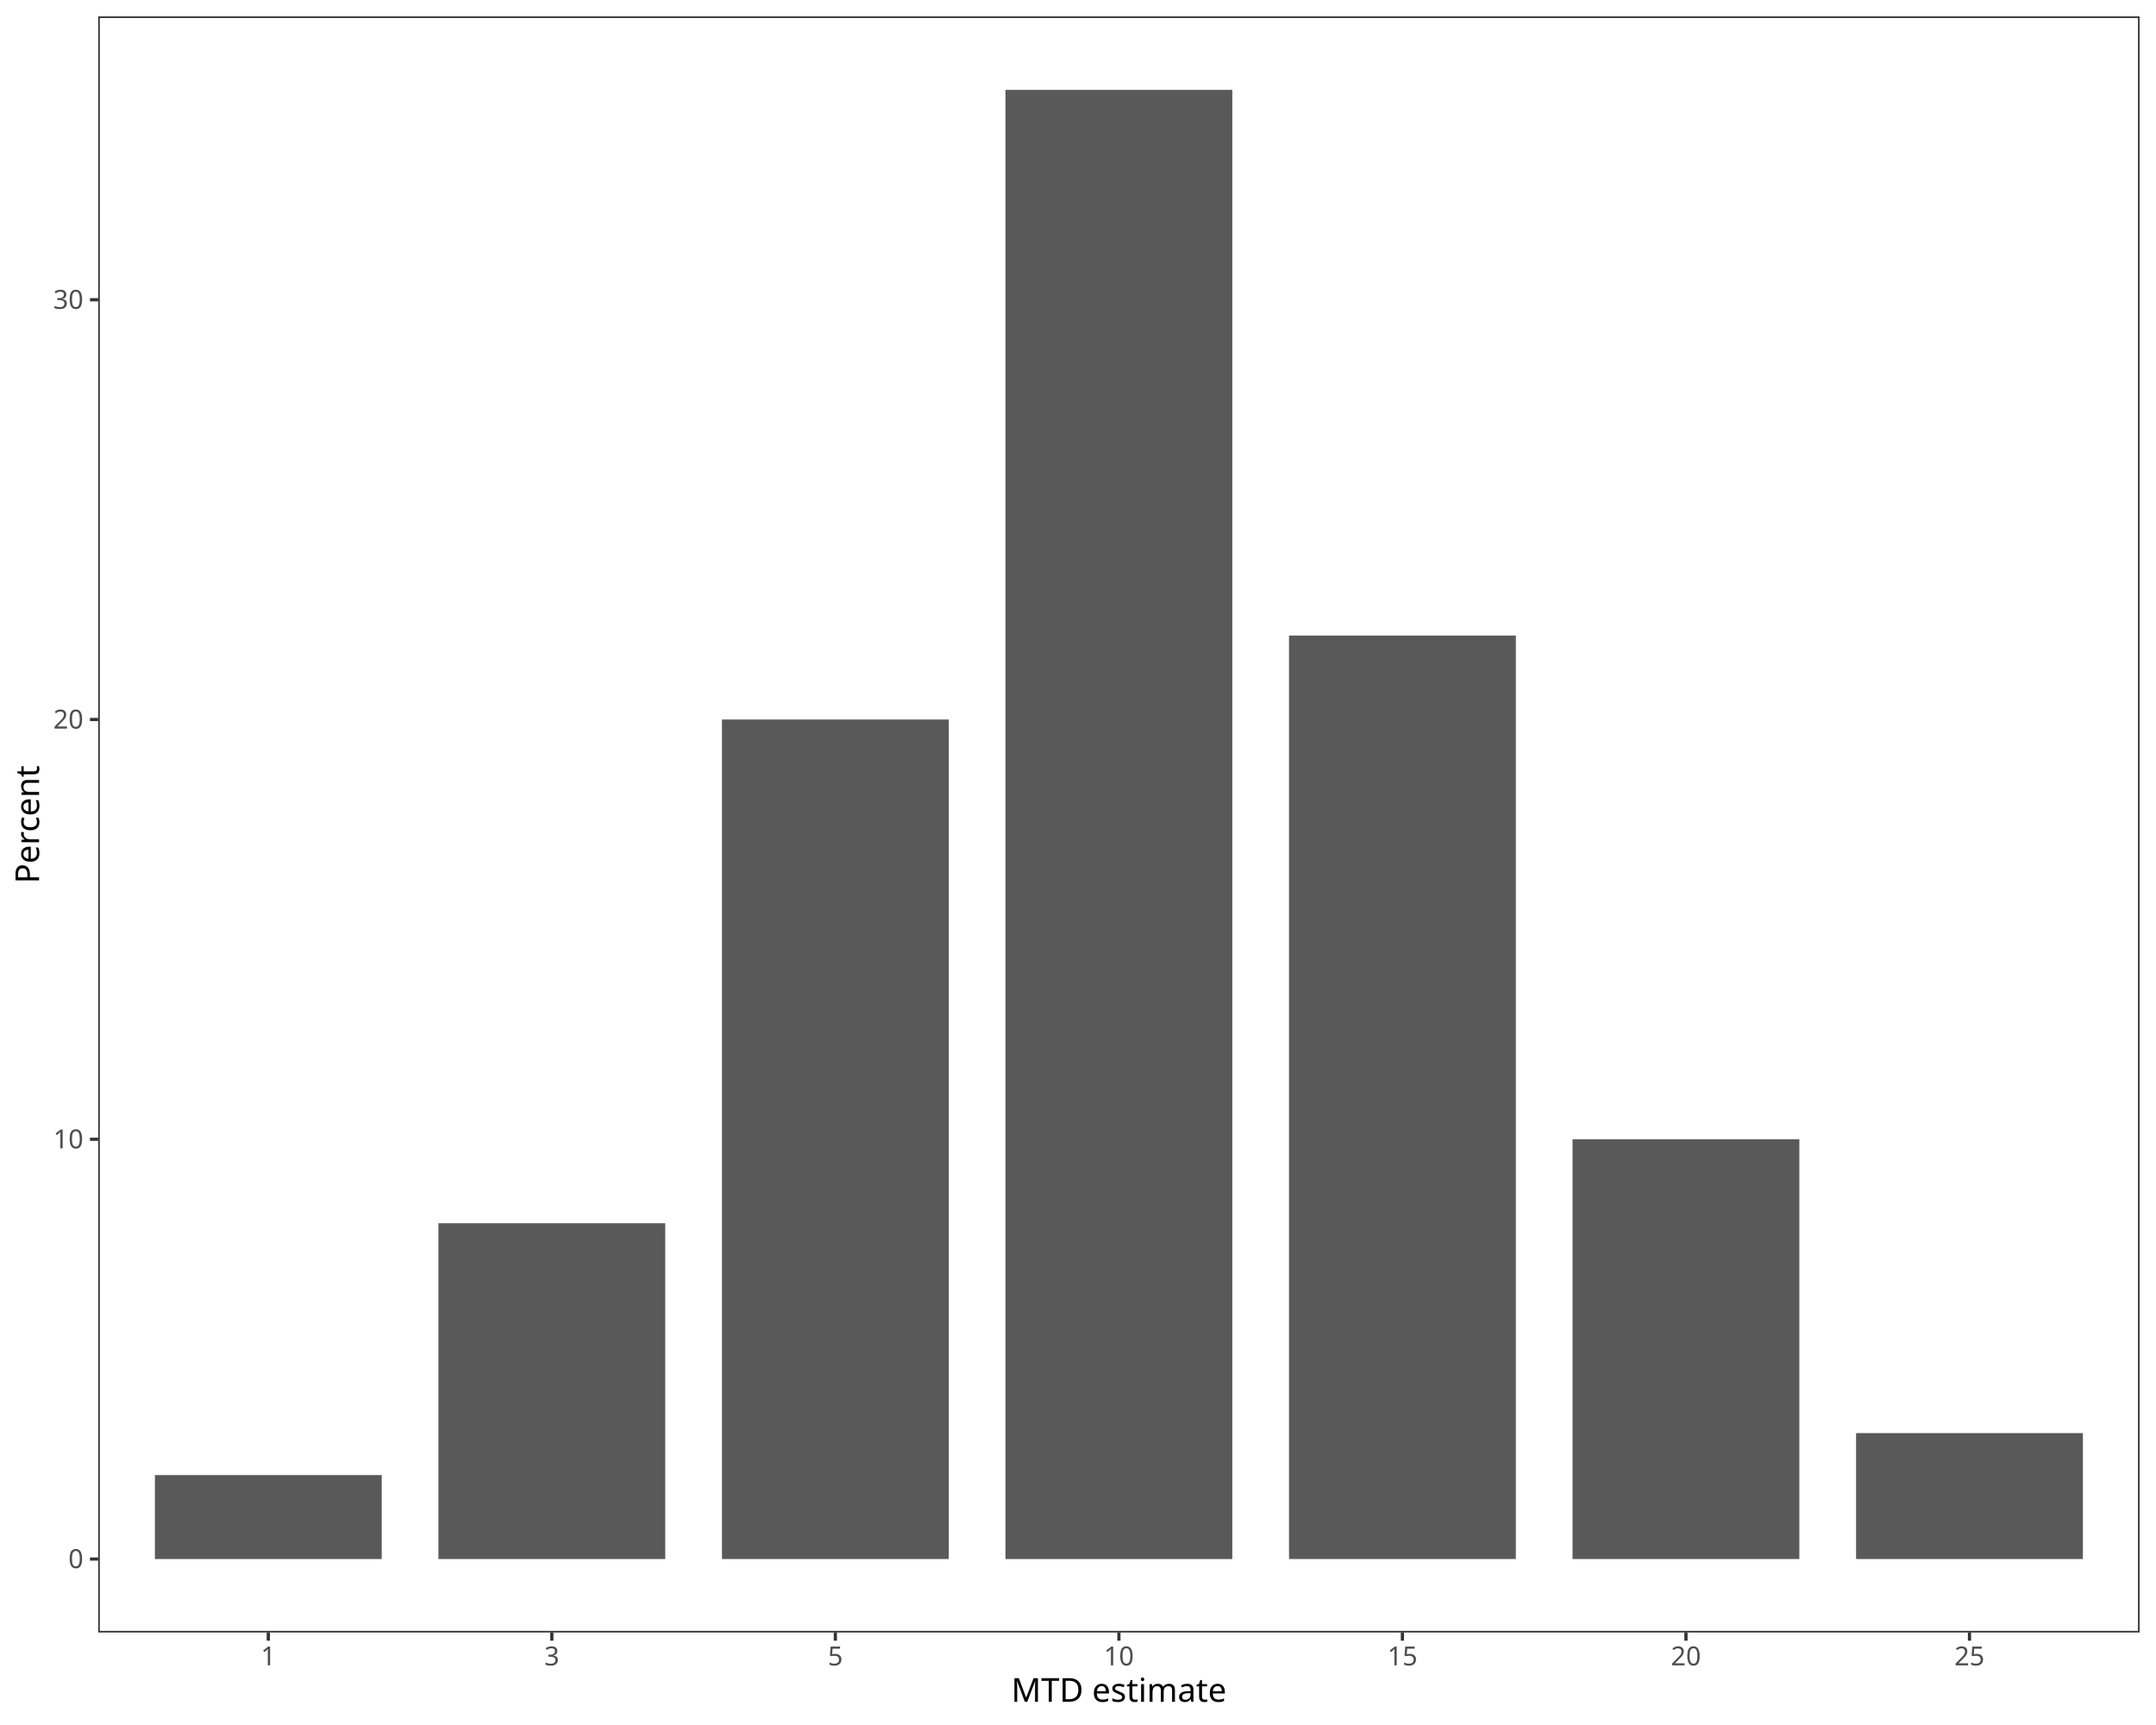
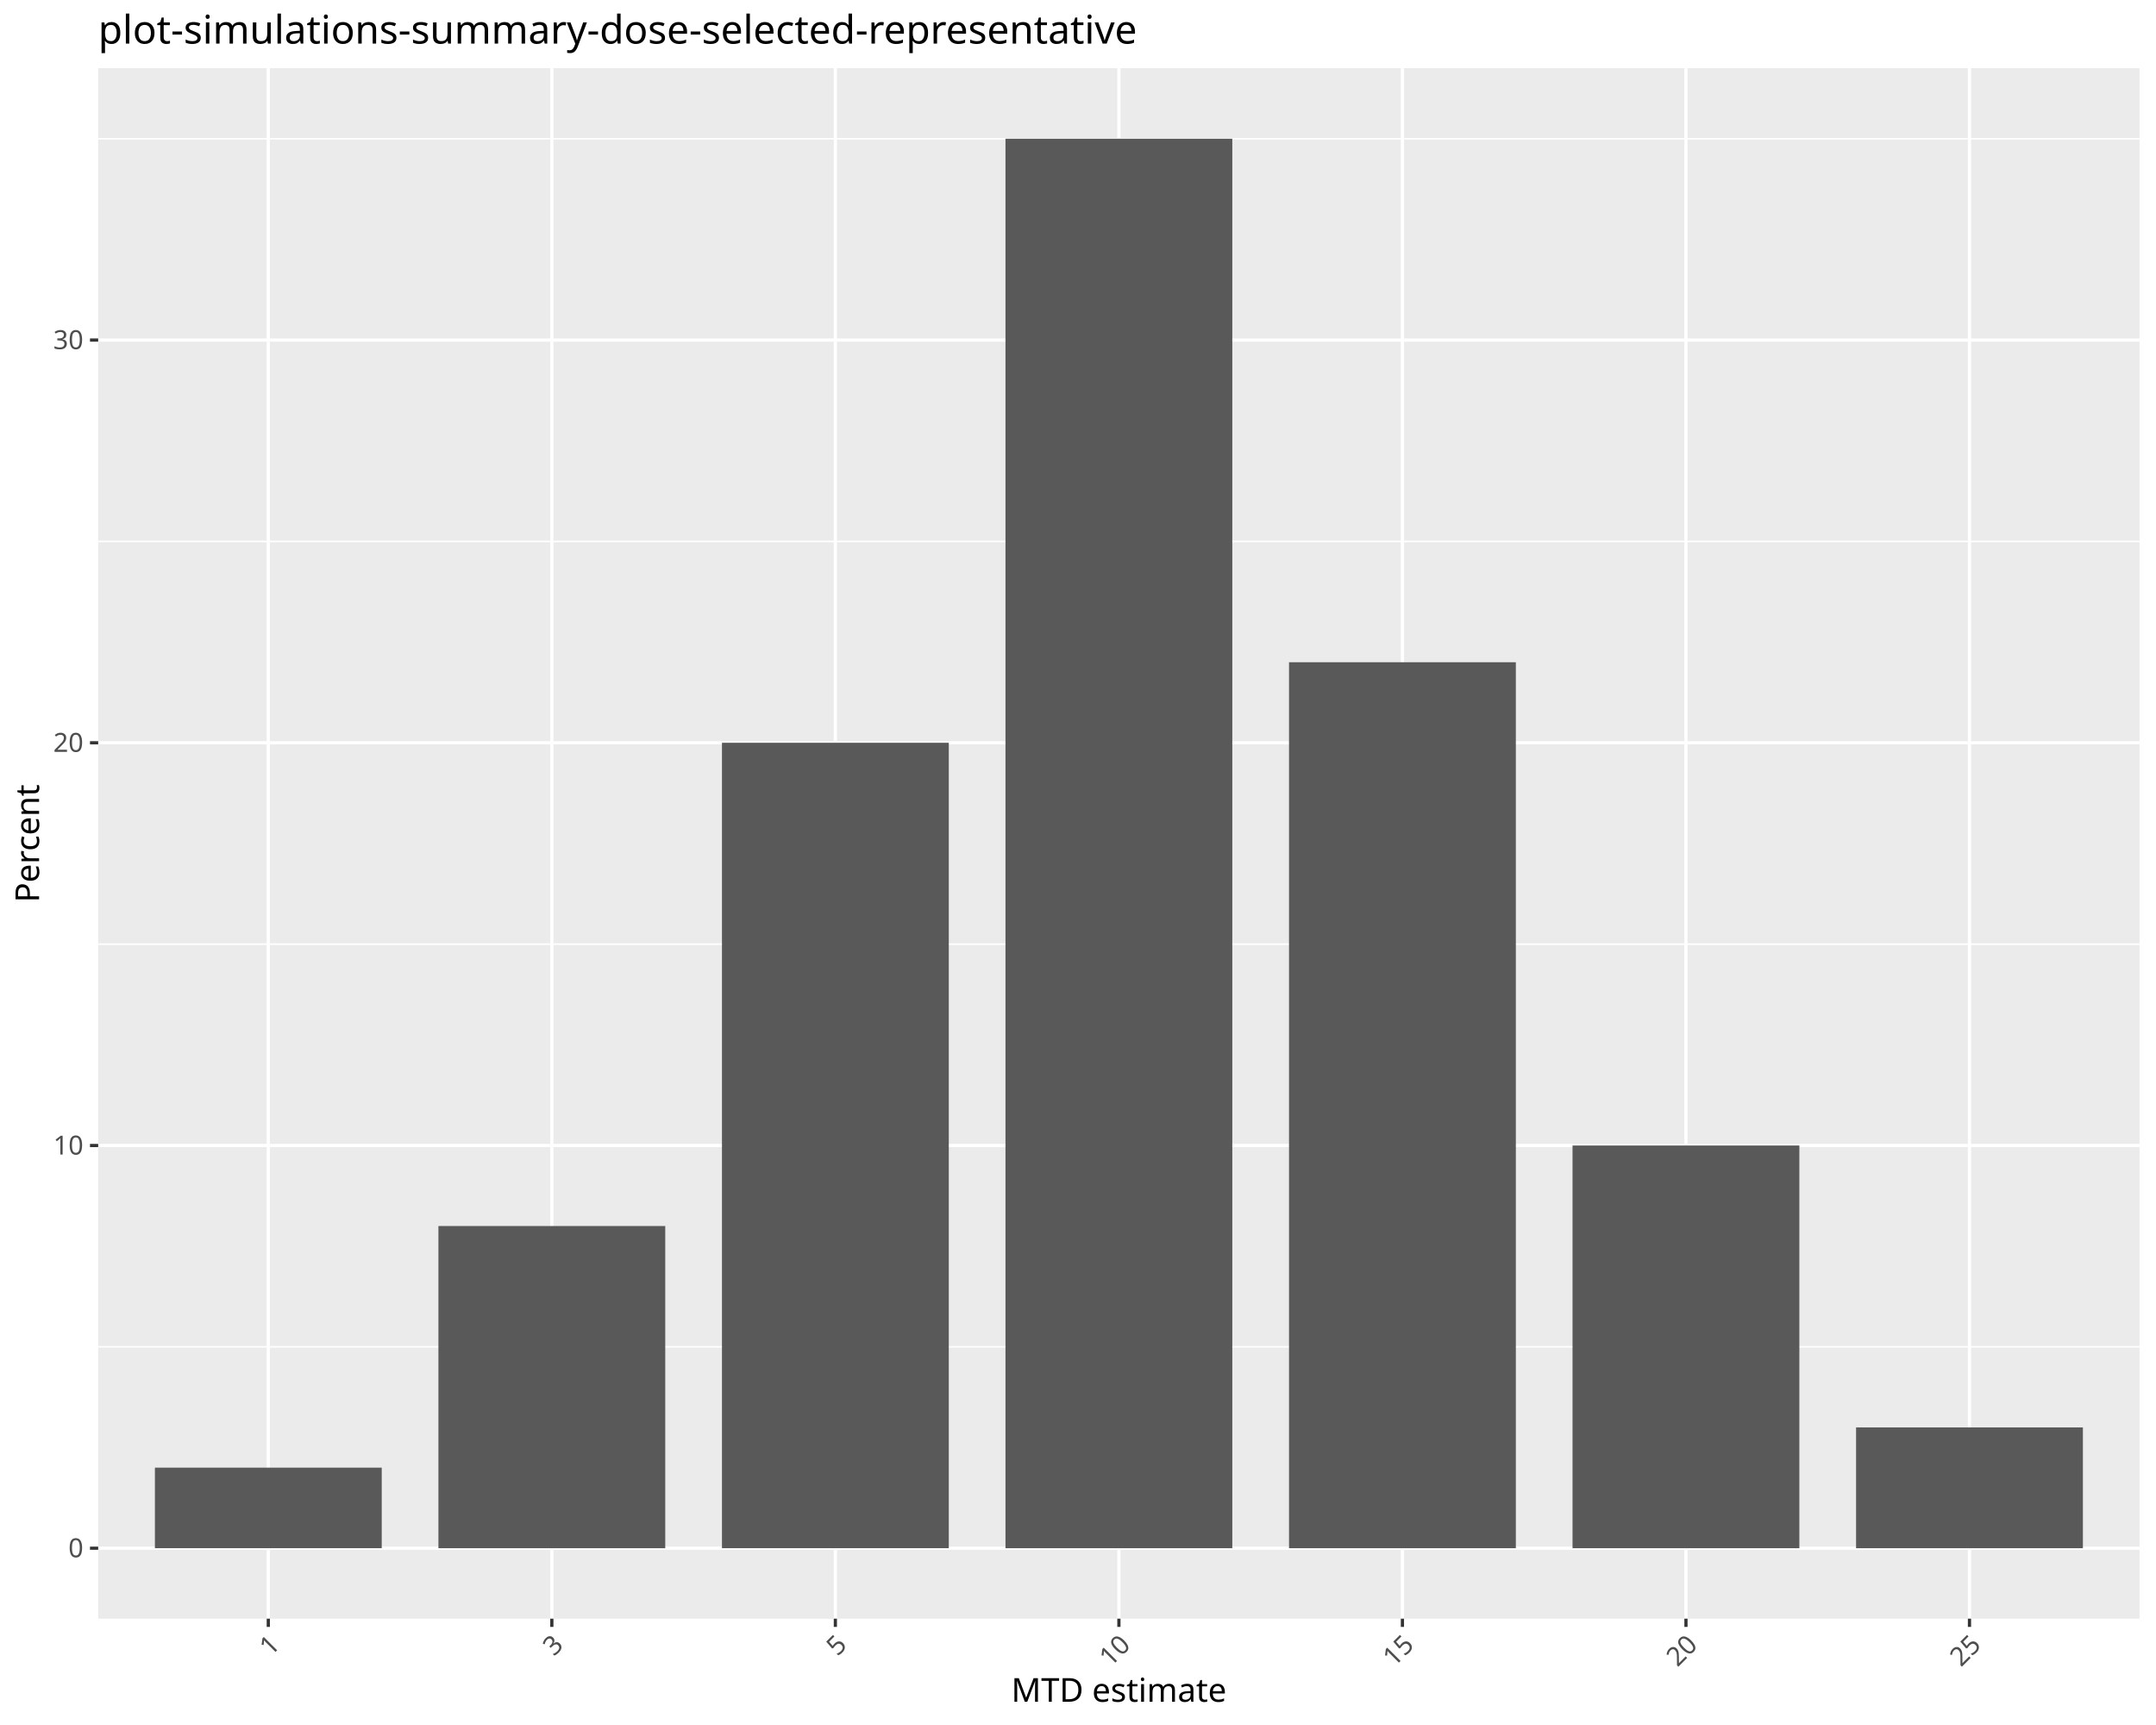
<svg xmlns="http://www.w3.org/2000/svg" class="svglite" data-engine-version="2.0" width="720.00pt" height="576.00pt" viewBox="0 0 720.00 576.00">
  <defs>
    <style type="text/css">
    .svglite line, .svglite polyline, .svglite polygon, .svglite path, .svglite rect, .svglite circle {
      fill: none;
      stroke: #000000;
      stroke-linecap: round;
      stroke-linejoin: round;
      stroke-miterlimit: 10.00;
    }
  </style>
  </defs>
  <rect width="100%" height="100%" style="stroke: none; fill: #FFFFFF;" />
  <defs>
    <clipPath id="cpMC4wMHw3MjAuMDB8MC4wMHw1NzYuMDA=">
      <rect x="0.00" y="0.00" width="720.00" height="576.00" />
    </clipPath>
  </defs>
  <g clip-path="url(#cpMC4wMHw3MjAuMDB8MC4wMHw1NzYuMDA=)">
    <rect x="0.00" y="0.00" width="720.00" height="576.00" style="stroke-width: 1.07; stroke: #FFFFFF; fill: #FFFFFF;" />
  </g>
  <defs>
-     <clipPath id="cpMzIuNzl8NzE0LjUyfDUuNDh8NTQ1LjEx">
-       <rect x="32.79" y="5.48" width="681.73" height="539.63" />
+     <clipPath id="cpMzIuNzl8NzE0LjUyfDIyLjc4fDU0MC41MA==">
+       <rect x="32.79" y="22.78" width="681.73" height="517.72" />
    </clipPath>
  </defs>
-   <g clip-path="url(#cpMzIuNzl8NzE0LjUyfDUuNDh8NTQ1LjEx)">
-     <rect x="32.79" y="5.48" width="681.73" height="539.63" style="stroke-width: 1.07; stroke: none; fill: #FFFFFF;" />
-     <rect x="51.73" y="492.55" width="75.75" height="28.03" style="stroke-width: 1.07; stroke: none; stroke-linecap: butt; stroke-linejoin: miter; fill: #595959;" />
-     <rect x="146.41" y="408.45" width="75.75" height="112.13" style="stroke-width: 1.07; stroke: none; stroke-linecap: butt; stroke-linejoin: miter; fill: #595959;" />
-     <rect x="241.10" y="240.25" width="75.75" height="280.33" style="stroke-width: 1.07; stroke: none; stroke-linecap: butt; stroke-linejoin: miter; fill: #595959;" />
-     <rect x="335.78" y="30.01" width="75.75" height="490.58" style="stroke-width: 1.07; stroke: none; stroke-linecap: butt; stroke-linejoin: miter; fill: #595959;" />
-     <rect x="430.47" y="212.22" width="75.75" height="308.36" style="stroke-width: 1.07; stroke: none; stroke-linecap: butt; stroke-linejoin: miter; fill: #595959;" />
-     <rect x="525.15" y="380.42" width="75.75" height="140.16" style="stroke-width: 1.07; stroke: none; stroke-linecap: butt; stroke-linejoin: miter; fill: #595959;" />
-     <rect x="619.84" y="478.53" width="75.75" height="42.05" style="stroke-width: 1.07; stroke: none; stroke-linecap: butt; stroke-linejoin: miter; fill: #595959;" />
-     <rect x="32.79" y="5.48" width="681.73" height="539.63" style="stroke-width: 1.07; stroke: #333333;" />
+   <g clip-path="url(#cpMzIuNzl8NzE0LjUyfDIyLjc4fDU0MC41MA==)">
+     <rect x="32.79" y="22.78" width="681.73" height="517.72" style="stroke-width: 1.07; stroke: none; fill: #EBEBEB;" />
+     <polyline points="32.79,449.73 714.52,449.73 " style="stroke-width: 0.53; stroke: #FFFFFF; stroke-linecap: butt;" />
+     <polyline points="32.79,315.26 714.52,315.26 " style="stroke-width: 0.53; stroke: #FFFFFF; stroke-linecap: butt;" />
+     <polyline points="32.79,180.79 714.52,180.79 " style="stroke-width: 0.53; stroke: #FFFFFF; stroke-linecap: butt;" />
+     <polyline points="32.79,46.32 714.52,46.32 " style="stroke-width: 0.53; stroke: #FFFFFF; stroke-linecap: butt;" />
+     <polyline points="32.79,516.97 714.52,516.97 " style="stroke-width: 1.07; stroke: #FFFFFF; stroke-linecap: butt;" />
+     <polyline points="32.79,382.50 714.52,382.50 " style="stroke-width: 1.07; stroke: #FFFFFF; stroke-linecap: butt;" />
+     <polyline points="32.79,248.02 714.52,248.02 " style="stroke-width: 1.07; stroke: #FFFFFF; stroke-linecap: butt;" />
+     <polyline points="32.79,113.55 714.52,113.55 " style="stroke-width: 1.07; stroke: #FFFFFF; stroke-linecap: butt;" />
+     <polyline points="89.60,540.50 89.60,22.78 " style="stroke-width: 1.07; stroke: #FFFFFF; stroke-linecap: butt;" />
+     <polyline points="184.29,540.50 184.29,22.78 " style="stroke-width: 1.07; stroke: #FFFFFF; stroke-linecap: butt;" />
+     <polyline points="278.97,540.50 278.97,22.78 " style="stroke-width: 1.07; stroke: #FFFFFF; stroke-linecap: butt;" />
+     <polyline points="373.66,540.50 373.66,22.78 " style="stroke-width: 1.07; stroke: #FFFFFF; stroke-linecap: butt;" />
+     <polyline points="468.34,540.50 468.34,22.78 " style="stroke-width: 1.07; stroke: #FFFFFF; stroke-linecap: butt;" />
+     <polyline points="563.03,540.50 563.03,22.78 " style="stroke-width: 1.07; stroke: #FFFFFF; stroke-linecap: butt;" />
+     <polyline points="657.71,540.50 657.71,22.78 " style="stroke-width: 1.07; stroke: #FFFFFF; stroke-linecap: butt;" />
+     <rect x="51.73" y="490.07" width="75.75" height="26.89" style="stroke-width: 1.07; stroke: none; stroke-linecap: butt; stroke-linejoin: miter; fill: #595959;" />
+     <rect x="146.41" y="409.39" width="75.75" height="107.58" style="stroke-width: 1.07; stroke: none; stroke-linecap: butt; stroke-linejoin: miter; fill: #595959;" />
+     <rect x="241.10" y="248.02" width="75.75" height="268.94" style="stroke-width: 1.07; stroke: none; stroke-linecap: butt; stroke-linejoin: miter; fill: #595959;" />
+     <rect x="335.78" y="46.32" width="75.75" height="470.65" style="stroke-width: 1.07; stroke: none; stroke-linecap: butt; stroke-linejoin: miter; fill: #595959;" />
+     <rect x="430.47" y="221.13" width="75.75" height="295.84" style="stroke-width: 1.07; stroke: none; stroke-linecap: butt; stroke-linejoin: miter; fill: #595959;" />
+     <rect x="525.15" y="382.50" width="75.75" height="134.47" style="stroke-width: 1.07; stroke: none; stroke-linecap: butt; stroke-linejoin: miter; fill: #595959;" />
+     <rect x="619.84" y="476.63" width="75.75" height="40.34" style="stroke-width: 1.07; stroke: none; stroke-linecap: butt; stroke-linejoin: miter; fill: #595959;" />
  </g>
  <g clip-path="url(#cpMC4wMHw3MjAuMDB8MC4wMHw1NzYuMDA=)">
-     <text x="27.86" y="523.61" text-anchor="end" style="font-size: 8.80px; fill: #4D4D4D; font-family: sans;" textLength="4.89px" lengthAdjust="spacingAndGlyphs">0</text>
-     <text x="27.86" y="383.45" text-anchor="end" style="font-size: 8.80px; fill: #4D4D4D; font-family: sans;" textLength="9.79px" lengthAdjust="spacingAndGlyphs">10</text>
-     <text x="27.86" y="243.28" text-anchor="end" style="font-size: 8.80px; fill: #4D4D4D; font-family: sans;" textLength="9.79px" lengthAdjust="spacingAndGlyphs">20</text>
-     <text x="27.86" y="103.12" text-anchor="end" style="font-size: 8.80px; fill: #4D4D4D; font-family: sans;" textLength="9.79px" lengthAdjust="spacingAndGlyphs">30</text>
-     <polyline points="30.05,520.58 32.79,520.58 " style="stroke-width: 1.07; stroke: #333333; stroke-linecap: butt;" />
-     <polyline points="30.05,380.42 32.79,380.42 " style="stroke-width: 1.07; stroke: #333333; stroke-linecap: butt;" />
-     <polyline points="30.05,240.25 32.79,240.25 " style="stroke-width: 1.07; stroke: #333333; stroke-linecap: butt;" />
-     <polyline points="30.05,100.09 32.79,100.09 " style="stroke-width: 1.07; stroke: #333333; stroke-linecap: butt;" />
-     <polyline points="89.60,547.85 89.60,545.11 " style="stroke-width: 1.07; stroke: #333333; stroke-linecap: butt;" />
-     <polyline points="184.29,547.85 184.29,545.11 " style="stroke-width: 1.07; stroke: #333333; stroke-linecap: butt;" />
-     <polyline points="278.97,547.85 278.97,545.11 " style="stroke-width: 1.07; stroke: #333333; stroke-linecap: butt;" />
-     <polyline points="373.66,547.85 373.66,545.11 " style="stroke-width: 1.07; stroke: #333333; stroke-linecap: butt;" />
-     <polyline points="468.34,547.85 468.34,545.11 " style="stroke-width: 1.07; stroke: #333333; stroke-linecap: butt;" />
-     <polyline points="563.03,547.85 563.03,545.11 " style="stroke-width: 1.07; stroke: #333333; stroke-linecap: butt;" />
-     <polyline points="657.71,547.85 657.71,545.11 " style="stroke-width: 1.07; stroke: #333333; stroke-linecap: butt;" />
-     <text x="89.60" y="556.10" text-anchor="middle" style="font-size: 8.80px; fill: #4D4D4D; font-family: sans;" textLength="4.89px" lengthAdjust="spacingAndGlyphs">1</text>
-     <text x="184.29" y="556.10" text-anchor="middle" style="font-size: 8.80px; fill: #4D4D4D; font-family: sans;" textLength="4.89px" lengthAdjust="spacingAndGlyphs">3</text>
-     <text x="278.97" y="556.10" text-anchor="middle" style="font-size: 8.80px; fill: #4D4D4D; font-family: sans;" textLength="4.89px" lengthAdjust="spacingAndGlyphs">5</text>
-     <text x="373.66" y="556.10" text-anchor="middle" style="font-size: 8.80px; fill: #4D4D4D; font-family: sans;" textLength="9.79px" lengthAdjust="spacingAndGlyphs">10</text>
-     <text x="468.34" y="556.10" text-anchor="middle" style="font-size: 8.80px; fill: #4D4D4D; font-family: sans;" textLength="9.79px" lengthAdjust="spacingAndGlyphs">15</text>
-     <text x="563.03" y="556.10" text-anchor="middle" style="font-size: 8.80px; fill: #4D4D4D; font-family: sans;" textLength="9.79px" lengthAdjust="spacingAndGlyphs">20</text>
-     <text x="657.71" y="556.10" text-anchor="middle" style="font-size: 8.80px; fill: #4D4D4D; font-family: sans;" textLength="9.79px" lengthAdjust="spacingAndGlyphs">25</text>
+     <text x="27.86" y="519.99" text-anchor="end" style="font-size: 8.80px; fill: #4D4D4D; font-family: sans;" textLength="4.89px" lengthAdjust="spacingAndGlyphs">0</text>
+     <text x="27.86" y="385.52" text-anchor="end" style="font-size: 8.80px; fill: #4D4D4D; font-family: sans;" textLength="9.79px" lengthAdjust="spacingAndGlyphs">10</text>
+     <text x="27.86" y="251.05" text-anchor="end" style="font-size: 8.80px; fill: #4D4D4D; font-family: sans;" textLength="9.79px" lengthAdjust="spacingAndGlyphs">20</text>
+     <text x="27.86" y="116.58" text-anchor="end" style="font-size: 8.80px; fill: #4D4D4D; font-family: sans;" textLength="9.79px" lengthAdjust="spacingAndGlyphs">30</text>
+     <polyline points="30.05,516.97 32.79,516.97 " style="stroke-width: 1.07; stroke: #333333; stroke-linecap: butt;" />
+     <polyline points="30.05,382.50 32.79,382.50 " style="stroke-width: 1.07; stroke: #333333; stroke-linecap: butt;" />
+     <polyline points="30.05,248.02 32.79,248.02 " style="stroke-width: 1.07; stroke: #333333; stroke-linecap: butt;" />
+     <polyline points="30.05,113.55 32.79,113.55 " style="stroke-width: 1.07; stroke: #333333; stroke-linecap: butt;" />
+     <polyline points="89.60,543.24 89.60,540.50 " style="stroke-width: 1.07; stroke: #333333; stroke-linecap: butt;" />
+     <polyline points="184.29,543.24 184.29,540.50 " style="stroke-width: 1.07; stroke: #333333; stroke-linecap: butt;" />
+     <polyline points="278.97,543.24 278.97,540.50 " style="stroke-width: 1.07; stroke: #333333; stroke-linecap: butt;" />
+     <polyline points="373.66,543.24 373.66,540.50 " style="stroke-width: 1.07; stroke: #333333; stroke-linecap: butt;" />
+     <polyline points="468.34,543.24 468.34,540.50 " style="stroke-width: 1.07; stroke: #333333; stroke-linecap: butt;" />
+     <polyline points="563.03,543.24 563.03,540.50 " style="stroke-width: 1.07; stroke: #333333; stroke-linecap: butt;" />
+     <polyline points="657.71,543.24 657.71,540.50 " style="stroke-width: 1.07; stroke: #333333; stroke-linecap: butt;" />
+     <text transform="translate(93.89,549.71) rotate(-45)" text-anchor="end" style="font-size: 8.80px; fill: #4D4D4D; font-family: sans;" textLength="4.89px" lengthAdjust="spacingAndGlyphs">1</text>
+     <text transform="translate(188.57,549.71) rotate(-45)" text-anchor="end" style="font-size: 8.80px; fill: #4D4D4D; font-family: sans;" textLength="4.89px" lengthAdjust="spacingAndGlyphs">3</text>
+     <text transform="translate(283.26,549.71) rotate(-45)" text-anchor="end" style="font-size: 8.80px; fill: #4D4D4D; font-family: sans;" textLength="4.89px" lengthAdjust="spacingAndGlyphs">5</text>
+     <text transform="translate(377.94,549.71) rotate(-45)" text-anchor="end" style="font-size: 8.80px; fill: #4D4D4D; font-family: sans;" textLength="9.79px" lengthAdjust="spacingAndGlyphs">10</text>
+     <text transform="translate(472.62,549.71) rotate(-45)" text-anchor="end" style="font-size: 8.80px; fill: #4D4D4D; font-family: sans;" textLength="9.79px" lengthAdjust="spacingAndGlyphs">15</text>
+     <text transform="translate(567.31,549.71) rotate(-45)" text-anchor="end" style="font-size: 8.80px; fill: #4D4D4D; font-family: sans;" textLength="9.79px" lengthAdjust="spacingAndGlyphs">20</text>
+     <text transform="translate(661.99,549.71) rotate(-45)" text-anchor="end" style="font-size: 8.80px; fill: #4D4D4D; font-family: sans;" textLength="9.79px" lengthAdjust="spacingAndGlyphs">25</text>
    <text x="373.66" y="568.24" text-anchor="middle" style="font-size: 11.00px; font-family: sans;" textLength="68.47px" lengthAdjust="spacingAndGlyphs">MTD estimate</text>
-     <text transform="translate(13.05,275.30) rotate(-90)" text-anchor="middle" style="font-size: 11.00px; font-family: sans;" textLength="37.92px" lengthAdjust="spacingAndGlyphs">Percent</text>
+     <text transform="translate(13.05,281.64) rotate(-90)" text-anchor="middle" style="font-size: 11.00px; font-family: sans;" textLength="37.92px" lengthAdjust="spacingAndGlyphs">Percent</text>
+     <text x="32.79" y="14.56" style="font-size: 13.20px; font-family: sans;" textLength="325.05px" lengthAdjust="spacingAndGlyphs">plot-simulations-summary-dose-selected-representative</text>
  </g>
</svg>
